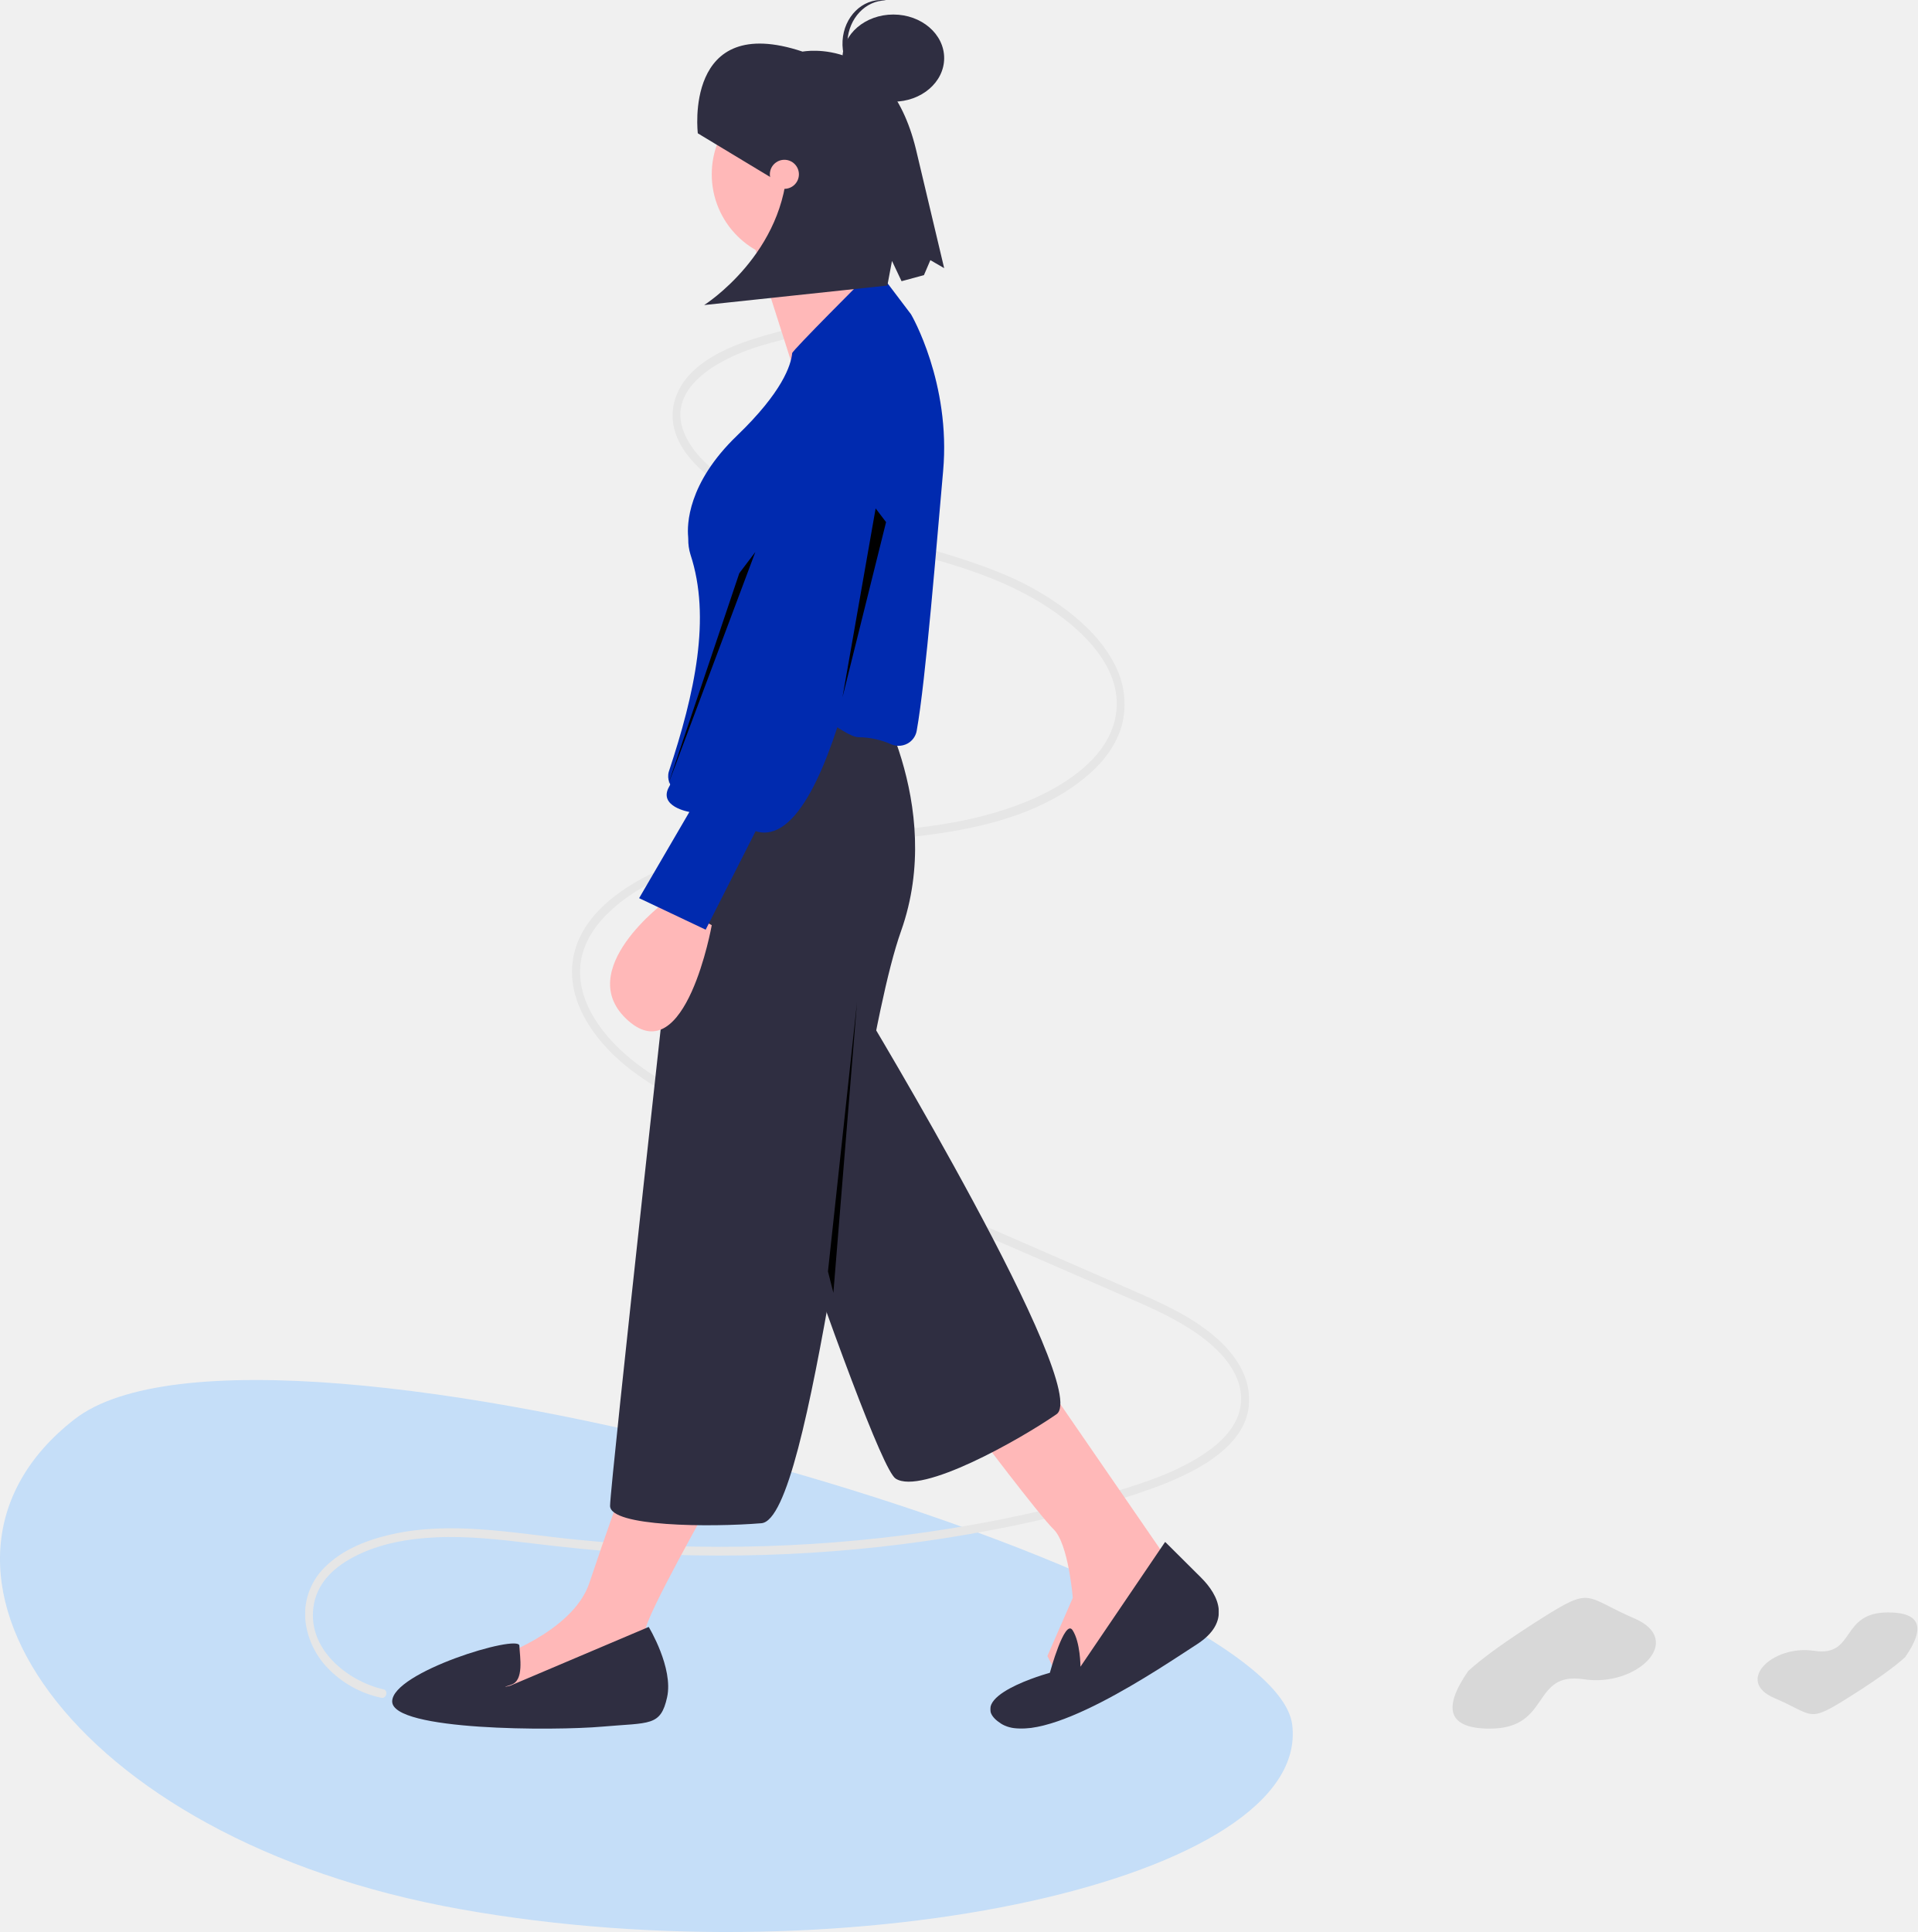
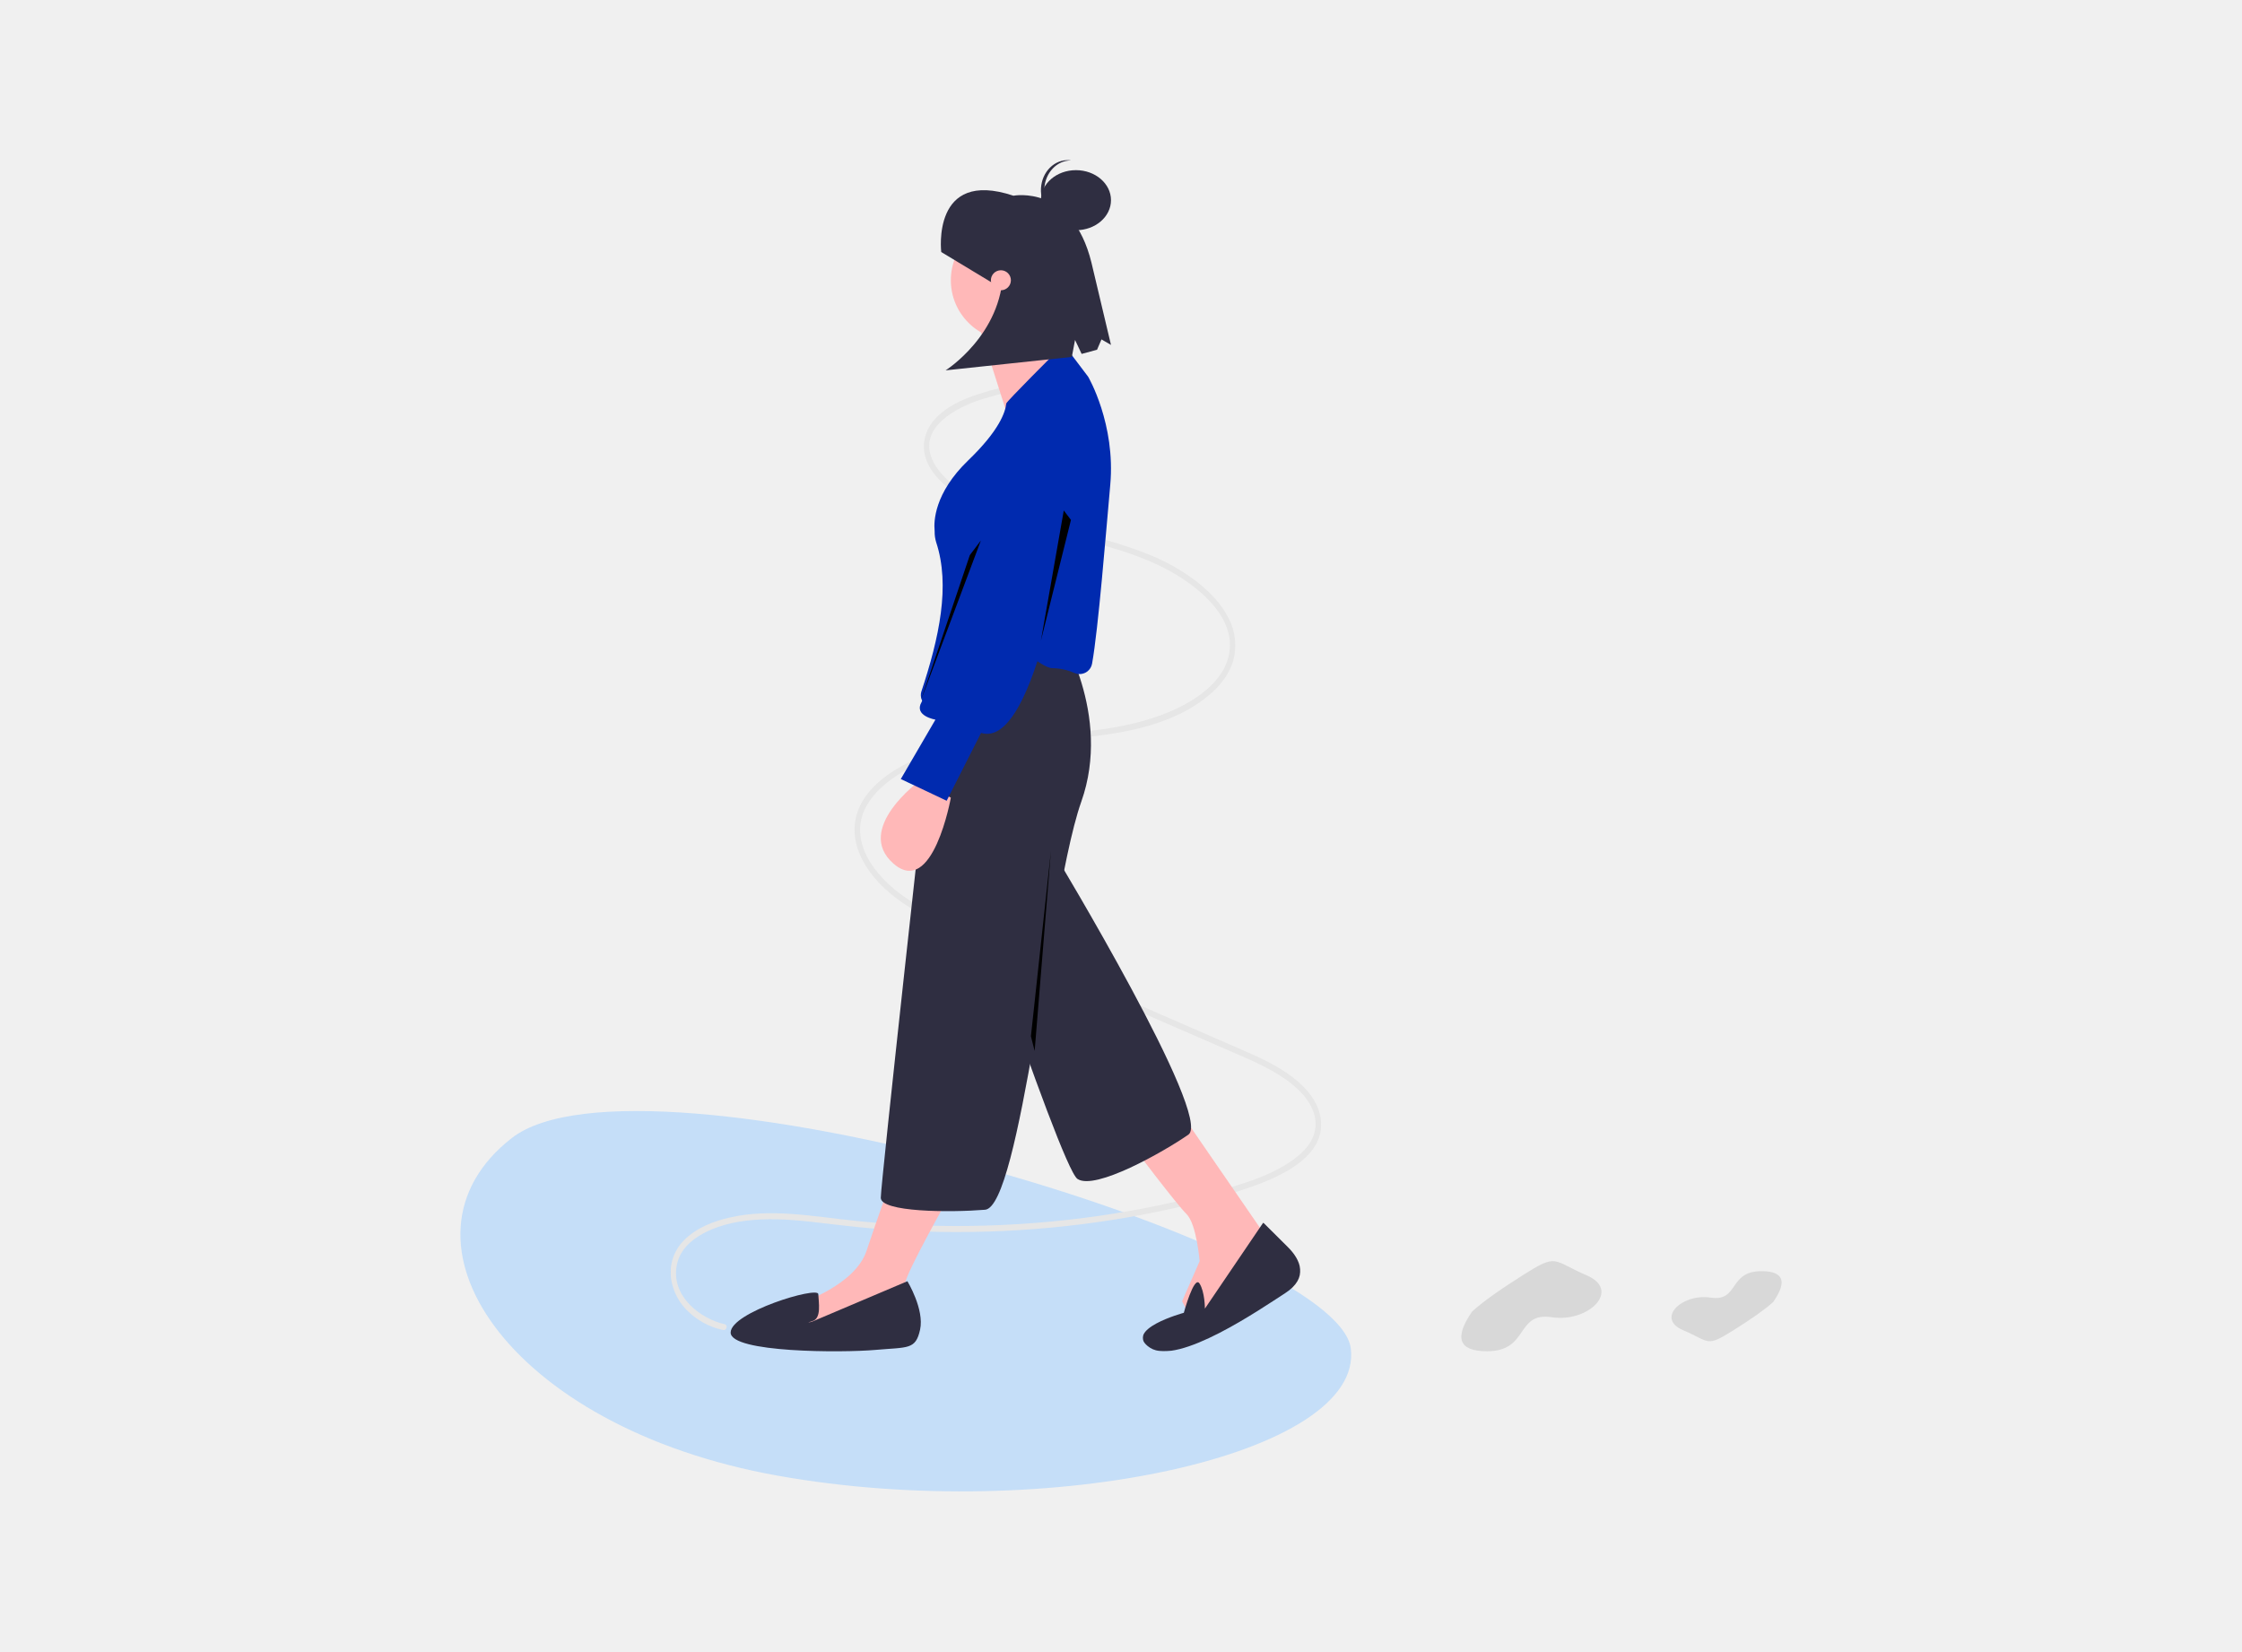
- <svg xmlns="http://www.w3.org/2000/svg" xmlns:xlink="http://www.w3.org/1999/xlink" width="100%" height="100%" viewBox="0 0 132 133">
-   <defs>
-     <path id="0zbm4rb2xa" d="M0 0.181L64.998 0.181 64.998 94.885 0 94.885z" />
-     <path id="sxfendj3dc" d="M0.173 0.145L15.91 0.145 15.91 13 0.173 13z" />
+ <svg xmlns="http://www.w3.org/2000/svg" xmlns:xlink="http://www.w3.org/1999/xlink" id="svg58" version="1.1" viewBox="0 0 224 165" width="100%" height="100%">
+   <defs id="defs4">
+     <path id="0zbm4rb2xa" d="m0 .181h64.998v94.704h-64.998z" />
+     <path id="sxfendj3dc" d="m.173.145h15.737v12.855h-15.737z" />
  </defs>
-   <g fill="none" fill-rule="evenodd">
-     <path fill="#9ACCFF" d="M88.961 118.734C87.664 108.126 18.057 87.651 5.134 97.7c-12.922 10.048-.499 28.905 26.582 33.734 27.08 4.829 58.543-2.09 57.245-12.699z" opacity=".5" />
-     <g>
-       <g transform="translate(21) translate(0 22)">
-         <mask id="3me4z2owtb" fill="#fff">
-           <use xlink:href="#0zbm4rb2xa" />
+   <g id="g56" transform="translate(46 16)" fill="none" fill-rule="evenodd">
+     <path id="path6" d="m88.961 118.73c-1.297-10.608-70.904-31.083-83.827-21.034-12.922 10.048-.499 28.905 26.582 33.734 27.08 4.829 58.543-2.09 57.245-12.699z" fill="#9accff" opacity=".5" />
+     <g id="g52">
+       <g id="g13" transform="translate(21,22)">
+         <mask id="3me4z2owtb" fill="#ffffff">
+           <use id="use8" width="100%" height="100%" xlink:href="#0zbm4rb2xa" />
        </mask>
-         <path fill="#E6E6E6" d="M5.402 94.295c-2.44-.546-5.41-2.82-4.775-5.943.315-1.55 1.526-2.553 2.78-3.201 1.737-.898 3.714-1.235 5.619-1.32 2.197-.1 4.392.15 6.573.412 2.154.259 4.307.491 6.47.633 4.261.278 8.536.283 12.798.015 4.18-.26 8.338-.784 12.452-1.57 2.042-.39 4.07-.848 6.088-1.375 1.898-.461 3.765-1.04 5.592-1.732 2.399-.955 6.299-2.813 5.981-6.253-.169-1.824-1.464-3.281-2.771-4.296-1.58-1.228-3.409-2.035-5.2-2.82-8.33-3.647-16.677-7.251-25.015-10.877-1.946-.846-3.905-1.67-5.794-2.661-1.768-.928-3.528-2.007-4.951-3.498-1.243-1.302-2.354-3.051-2.315-5.005.033-1.621.922-2.996 2.012-4.025 2.697-2.545 6.513-3.577 9.962-4.117 4.285-.672 8.632-.668 12.92-1.316 3.461-.524 7.16-1.535 9.976-3.903 1.08-.909 2.032-2.077 2.432-3.524.36-1.407.18-2.899-.5-4.18-.763-1.51-1.98-2.714-3.258-3.7-1.513-1.14-3.177-2.06-4.943-2.737-3.802-1.502-7.801-2.285-11.696-3.438-1.91-.565-3.84-1.185-5.614-2.157-1.503-.822-3.14-1.932-3.976-3.58-1.725-3.404 2.39-5.432 4.722-6.2 1.598-.502 3.229-.889 4.88-1.159.352-.062.203-.644-.147-.582-1.737.28-3.45.695-5.125 1.24-1.406.485-2.857 1.122-3.962 2.217-.927.92-1.504 2.228-1.257 3.608.293 1.633 1.564 2.89 2.759 3.802 1.58 1.205 3.38 1.992 5.206 2.634 1.923.675 3.887 1.202 5.85 1.718 3.923 1.033 8.022 1.952 11.563 4.148 2.477 1.537 5.842 4.417 5.018 7.988-.365 1.584-1.476 2.824-2.675 3.735-1.449 1.102-3.108 1.854-4.791 2.416-7.847 2.618-16.484.746-24.129 4.302-2.6 1.21-5.757 3.41-5.782 6.875-.014 1.8.857 3.45 1.932 4.754 1.288 1.563 2.956 2.718 4.654 3.684 1.804.988 3.659 1.878 5.557 2.667 2.091.911 4.183 1.82 6.275 2.73l12.697 5.52 6.308 2.743c1.926.837 3.9 1.64 5.651 2.869 1.433 1.006 3.127 2.657 2.98 4.706-.116 1.628-1.42 2.803-2.612 3.589-1.543 1.016-3.277 1.674-5.002 2.221-1.989.63-4.011 1.153-6.038 1.624-4.173.965-8.404 1.652-12.667 2.055-4.277.408-8.576.541-12.87.398-2.17-.072-4.337-.216-6.5-.432-2.231-.222-4.452-.566-6.688-.718-2.023-.137-4.065-.106-6.056.337-1.663.37-3.42 1.028-4.683 2.314-.904.912-1.38 2.169-1.31 3.456.104 1.286.646 2.495 1.535 3.425 1.002 1.05 2.296 1.77 3.712 2.067.349.078.498-.504.148-.583" mask="url(#3me4z2owtb)" />
+         <path id="path11" d="m5.402 94.295c-2.44-.546-5.41-2.82-4.775-5.943.315-1.55 1.526-2.553 2.78-3.201 1.737-.898 3.714-1.235 5.619-1.32 2.197-.1 4.392.15 6.573.412 2.154.259 4.307.491 6.47.633 4.261.278 8.536.283 12.798.015 4.18-.26 8.338-.784 12.452-1.57 2.042-.39 4.07-.848 6.088-1.375 1.898-.461 3.765-1.04 5.592-1.732 2.399-.955 6.299-2.813 5.981-6.253-.169-1.824-1.464-3.281-2.771-4.296-1.58-1.228-3.409-2.035-5.2-2.82-8.33-3.647-16.677-7.251-25.015-10.877-1.946-.846-3.905-1.67-5.794-2.661-1.768-.928-3.528-2.007-4.951-3.498-1.243-1.302-2.354-3.051-2.315-5.005.033-1.621.922-2.996 2.012-4.025 2.697-2.545 6.513-3.577 9.962-4.117 4.285-.672 8.632-.668 12.92-1.316 3.461-.524 7.16-1.535 9.976-3.903 1.08-.909 2.032-2.077 2.432-3.524.36-1.407.18-2.899-.5-4.18-.763-1.51-1.98-2.714-3.258-3.7-1.513-1.14-3.177-2.06-4.943-2.737-3.802-1.502-7.801-2.285-11.696-3.438-1.91-.565-3.84-1.185-5.614-2.157-1.503-.822-3.14-1.932-3.976-3.58-1.725-3.404 2.39-5.432 4.722-6.2 1.598-.502 3.229-.889 4.88-1.159.352-.062.203-.644-.147-.582-1.737.28-3.45.695-5.125 1.24-1.406.485-2.857 1.122-3.962 2.217-.927.92-1.504 2.228-1.257 3.608.293 1.633 1.564 2.89 2.759 3.802 1.58 1.205 3.38 1.992 5.206 2.634 1.923.675 3.887 1.202 5.85 1.718 3.923 1.033 8.022 1.952 11.563 4.148 2.477 1.537 5.842 4.417 5.018 7.988-.365 1.584-1.476 2.824-2.675 3.735-1.449 1.102-3.108 1.854-4.791 2.416-7.847 2.618-16.484.746-24.129 4.302-2.6 1.21-5.757 3.41-5.782 6.875-.014 1.8.857 3.45 1.932 4.754 1.288 1.563 2.956 2.718 4.654 3.684 1.804.988 3.659 1.878 5.557 2.667 2.091.911 4.183 1.82 6.275 2.73l12.697 5.52 6.308 2.743c1.926.837 3.9 1.64 5.651 2.869 1.433 1.006 3.127 2.657 2.98 4.706-.116 1.628-1.42 2.803-2.612 3.589-1.543 1.016-3.277 1.674-5.002 2.221-1.989.63-4.011 1.153-6.038 1.624-4.173.965-8.404 1.652-12.667 2.055-4.277.408-8.576.541-12.87.398-2.17-.072-4.337-.216-6.5-.432-2.231-.222-4.452-.566-6.688-.718-2.023-.137-4.065-.106-6.056.337-1.663.37-3.42 1.028-4.683 2.314-.904.912-1.38 2.169-1.31 3.456.104 1.286.646 2.495 1.535 3.425 1.002 1.05 2.296 1.77 3.712 2.067.349.078.498-.504.148-.583" fill="#e6e6e6" mask="url(#3me4z2owtb)" />
      </g>
-       <path fill="#FFB8B8" d="M51.542 96L60 108.286 52.125 116l-1.02-2 1.75-4s-.293-3.714-1.313-4.714c-1.021-1-5.542-7-5.542-7L51.542 96z" transform="translate(21)" />
-       <path fill="#2F2E41" d="M40.173 56s1.624 2.522-1.772 13.388c0 0 15.84 26.232 13.33 27.971-2.51 1.738-9.302 5.586-11.074 4.427C38.885 100.627 26 61.36 26 61.36L40.173 56z" transform="translate(21)" />
-       <g transform="translate(21) translate(47 106)">
-         <mask id="81bfhlrokd" fill="#fff">
-           <use xlink:href="#sxfendj3dc" />
+       <path id="path15" transform="translate(21)" d="m51.542 96 8.458 12.286-7.875 7.714-1.02-2 1.75-4s-.293-3.714-1.313-4.714c-1.021-1-5.542-7-5.542-7z" fill="#ffb8b8" />
+       <path id="path17" transform="translate(21)" d="m40.173 56s1.624 2.522-1.772 13.388c0 0 15.84 26.232 13.33 27.971-2.51 1.738-9.302 5.586-11.074 4.427s-14.657-40.426-14.657-40.426z" fill="#2f2e41" />
+       <g id="g24" transform="translate(68,106)">
+         <mask id="81bfhlrokd" fill="#ffffff">
+           <use id="use19" width="100%" height="100%" xlink:href="#sxfendj3dc" />
        </mask>
-         <path fill="#2F2E41" d="M12.214.145l2.458 2.445c1.265 1.257 2.107 3.073-.28 4.61C12.002 8.737 3.714 14.464.904 12.648c-2.81-1.816 3.372-3.492 3.372-3.492s1.022-3.769 1.565-2.932c.542.836.542 2.513.542 2.513l5.83-8.592z" mask="url(#81bfhlrokd)" />
+         <path id="path22" d="m12.214.145 2.458 2.445c1.265 1.257 2.107 3.073-.28 4.61-2.39 1.537-10.678 7.264-13.488 5.448s3.372-3.492 3.372-3.492 1.022-3.769 1.565-2.932c.542.836.542 2.513.542 2.513l5.83-8.592z" fill="#2f2e41" mask="url(#81bfhlrokd)" />
      </g>
-       <path fill="#FFB8B8" d="M28 103.23s-4.571 8.07-4.571 9.027c0 .957.285 3.692.285 3.692L15 118l-3-1.368 1-2.461s5.429-1.778 6.572-5.197C20.714 105.555 22 102 22 102l6 1.23zM34 6c3.314 0 6 2.686 6 6s-2.686 6-6 6-6-2.686-6-6 2.686-6 6-6" transform="translate(21)" />
-       <path fill="#FFB8B8" d="M31 17.15L33.82 26 40 22.987S35.781 15.922 35.781 15L31 17.15z" transform="translate(21)" />
-       <path fill="#2F2E41" d="M31.267 47h7.5s5.376 8.335 2.263 17.1c-.477 1.343-.95 3.223-1.422 5.446-1.086 5.113-2.168 12.038-3.276 18.402-1.557 8.94-3.166 16.77-4.916 16.912-3.537.288-10.416.24-10.416-1.197 0-1.438 4.607-43.011 4.607-43.011l.99-1.725.188-7.511c.061-2.466 2.054-4.428 4.482-4.416M23.66 112s1.713 2.817 1.266 4.84c-.447 2.023-1.193 1.734-4.47 2.023-3.28.29-14.456.29-14.456-1.734 0-2.023 8.719-4.65 8.755-3.842.037.808.335 2.397-.56 2.686-.893.29-.073.073-.073.073L23.659 112z" transform="translate(21)" />
-       <path fill="#FFB8B8" d="M28 63.69s-1.789 10.046-5.738 6.584C18.313 66.813 24.892 62 24.892 62L28 63.69z" transform="translate(21)" />
-       <path fill="#002AAF" d="M40.346 51.236c.421.183.914.127 1.28-.145.26-.197.433-.481.485-.796.622-3.45 1.38-13.019 1.816-17.857.548-6.07-2.188-10.773-2.21-10.802l-1.613-2.132c-.345-.458-.973-.628-1.516-.409 0 0-5.034 5.023-5.052 5.217-.08.832-.678 2.678-3.801 5.681-3.417 3.286-3.436 6.154-3.36 6.955.005.053.007.105.007.158-.006.359.045.717.15 1.061 1.432 4.34.311 9.535-1.489 14.957-.14.503.066 1.035.513 1.328.526.344-.105-.167.083.054 1.24 1.462 3.025-.575 5.067-2.798.711-.775 1.517-1.652 2.468-2.566 1.306-1.256 3.802 1.61 4.962 1.61.764.01 1.517.174 2.21.484" transform="translate(21)" />
-       <path fill="#002AAF" d="M41.437 23.122s2.97 3.016.722 6.283c-2.249 3.267-2.29 5.847-2.29 5.847s-3.175 23.737-8.85 21.968L27.581 64 23 61.83l3.46-5.935s-2.195-.366-1.385-1.755c.569-.976 4.263-11.824 6.412-18.195.91-2.7 1.543-4.596 1.543-4.596s2.976-9.53 8.407-8.227" transform="translate(21)" />
-       <path fill="#000" d="M40 35.943L37 48 39.282 35z" transform="translate(21)" />
-       <path fill="#2F2E41" d="M27.04 9.178S26.03.808 34.252 3.553c0 0 5.872-1.15 7.797 6.69L44 18.46l-.95-.552-.443 1.033-1.54.417-.659-1.396-.319 1.695L27.477 21s5.65-3.566 5.739-9.956l-1.076 1.213-5.1-3.079z" transform="translate(21)" />
-       <path fill="#000" d="M36 87.526L38 69 36.373 89z" transform="translate(21)" />
-       <path fill="#2F2E41" d="M40.5 1C42.433 1 44 2.343 44 4s-1.567 3-3.5 3S37 5.657 37 4s1.567-3 3.5-3" transform="translate(21)" />
-       <path fill="#2F2E41" d="M37.34 2.833C37.431 1.253 38.596.024 40 .028c-.055-.008-.11-.017-.165-.022-1.467-.108-2.733 1.146-2.83 2.8-.095 1.654 1.016 3.083 2.482 3.19l.006.001c.056.004.111.003.167.003-1.394-.2-2.41-1.586-2.32-3.167" transform="translate(21)" />
-       <path fill="#FFB8B8" d="M33 11c.552 0 1 .448 1 1s-.448 1-1 1-1-.448-1-1 .448-1 1-1" transform="translate(21)" />
-       <path fill="#000" d="M29.896 39.461L25 54 31 38z" transform="translate(21)" />
+       <path id="path26" transform="translate(21)" d="m28 103.23s-4.571 8.07-4.571 9.027.285 3.692.285 3.692l-8.714 2.051-3-1.368 1-2.461s5.429-1.778 6.572-5.197c1.142-3.419 2.428-6.974 2.428-6.974zm6-97.23c3.314 0 6 2.686 6 6s-2.686 6-6 6-6-2.686-6-6 2.686-6 6-6" fill="#ffb8b8" />
+       <path id="path28" transform="translate(21)" d="m31 17.15 2.82 8.85 6.18-3.013s-4.219-7.065-4.219-7.987z" fill="#ffb8b8" />
+       <path id="path30" transform="translate(21)" d="m31.267 47h7.5s5.376 8.335 2.263 17.1c-.477 1.343-.95 3.223-1.422 5.446-1.086 5.113-2.168 12.038-3.276 18.402-1.557 8.94-3.166 16.77-4.916 16.912-3.537.288-10.416.24-10.416-1.197 0-1.438 4.607-43.011 4.607-43.011l.99-1.725.188-7.511c.061-2.466 2.054-4.428 4.482-4.416m-7.607 65s1.713 2.817 1.266 4.84-1.193 1.734-4.47 2.023c-3.28.29-14.456.29-14.456-1.734 0-2.023 8.719-4.65 8.755-3.842.037.808.335 2.397-.56 2.686-.893.29-.073.073-.073.073l9.537-4.046z" fill="#2f2e41" />
+       <path id="path32" transform="translate(21)" d="m28 63.69s-1.789 10.046-5.738 6.584c-3.949-3.461 2.63-8.274 2.63-8.274z" fill="#ffb8b8" />
+       <path id="path34" transform="translate(21)" d="m40.346 51.236c.421.183.914.127 1.28-.145.26-.197.433-.481.485-.796.622-3.45 1.38-13.019 1.816-17.857.548-6.07-2.188-10.773-2.21-10.802l-1.613-2.132c-.345-.458-.973-.628-1.516-.409 0 0-5.034 5.023-5.052 5.217-.08.832-.678 2.678-3.801 5.681-3.417 3.286-3.436 6.154-3.36 6.955.005.053.007.105.007.158-.006.359.045.717.15 1.061 1.432 4.34.311 9.535-1.489 14.957-.14.503.066 1.035.513 1.328.526.344-.105-.167.083.054 1.24 1.462 3.025-.575 5.067-2.798.711-.775 1.517-1.652 2.468-2.566 1.306-1.256 3.802 1.61 4.962 1.61.764.01 1.517.174 2.21.484" fill="#002aaf" />
+       <path id="path36" transform="translate(21)" d="m41.437 23.122s2.97 3.016.722 6.283c-2.249 3.267-2.29 5.847-2.29 5.847s-3.175 23.737-8.85 21.968l-3.438 6.78-4.581-2.17 3.46-5.935s-2.195-.366-1.385-1.755c.569-.976 4.263-11.824 6.412-18.195.91-2.7 1.543-4.596 1.543-4.596s2.976-9.53 8.407-8.227" fill="#002aaf" />
+       <path id="path38" transform="translate(21)" d="m40 35.943-3 12.057 2.282-13z" fill="#000000" />
+       <path id="path40" transform="translate(21)" d="m27.04 9.178s-1.01-8.37 7.212-5.625c0 0 5.872-1.15 7.797 6.69l1.951 8.217-.95-.552-.443 1.033-1.54.417-.659-1.396-.319 1.695-12.612 1.343s5.65-3.566 5.739-9.956l-1.076 1.213z" fill="#2f2e41" />
+       <path id="path42" transform="translate(21)" d="m36 87.526 2-18.526-1.627 20z" fill="#000000" />
+       <path id="path44" transform="translate(21)" d="m40.5 1c1.933 0 3.5 1.343 3.5 3s-1.567 3-3.5 3-3.5-1.343-3.5-3 1.567-3 3.5-3" fill="#2f2e41" />
+       <path id="path46" transform="translate(21)" d="m37.34 2.833c.091-1.58 1.256-2.809 2.66-2.805-.055-.008-.11-.017-.165-.022-1.467-.108-2.733 1.146-2.83 2.8-.095 1.654 1.016 3.083 2.482 3.19l.006.001c.056.004.111.003.167.003-1.394-.2-2.41-1.586-2.32-3.167" fill="#2f2e41" />
+       <path id="path48" transform="translate(21)" d="m33 11c.552 0 1 .448 1 1s-.448 1-1 1-1-.448-1-1 .448-1 1-1" fill="#ffb8b8" />
+       <path id="path50" transform="translate(21)" d="M 29.896,39.461 25,54 31,38 Z" fill="#000000" />
    </g>
-     <path fill="#D8D8D8" d="M101.077 115.034c-1.828 2.644-1.33 3.966 1.495 3.966 4.237 0 2.817-3.954 6.468-3.398 3.652.556 6.971-2.685 3.486-4.185-3.486-1.5-2.868-2.243-6.41 0-2.363 1.495-4.042 2.7-5.039 3.617zM131.154 114.085c1.436-2.057 1.044-3.085-1.175-3.085-3.33 0-2.213 3.076-5.082 2.643-2.87-.432-5.477 2.088-2.739 3.255 2.739 1.166 2.254 1.744 5.037 0 1.856-1.163 3.175-2.1 3.959-2.813z" />
+     <path id="path54" d="m101.08 115.03c-1.828 2.644-1.33 3.966 1.495 3.966 4.237 0 2.817-3.954 6.468-3.398 3.652.556 6.971-2.685 3.486-4.185-3.486-1.5-2.868-2.243-6.41 0-2.363 1.495-4.042 2.7-5.039 3.617zm30.077-.949c1.436-2.057 1.044-3.085-1.175-3.085-3.33 0-2.213 3.076-5.082 2.643-2.87-.432-5.477 2.088-2.739 3.255 2.739 1.166 2.254 1.744 5.037 0 1.856-1.163 3.175-2.1 3.959-2.813z" fill="#d8d8d8" />
  </g>
</svg>
